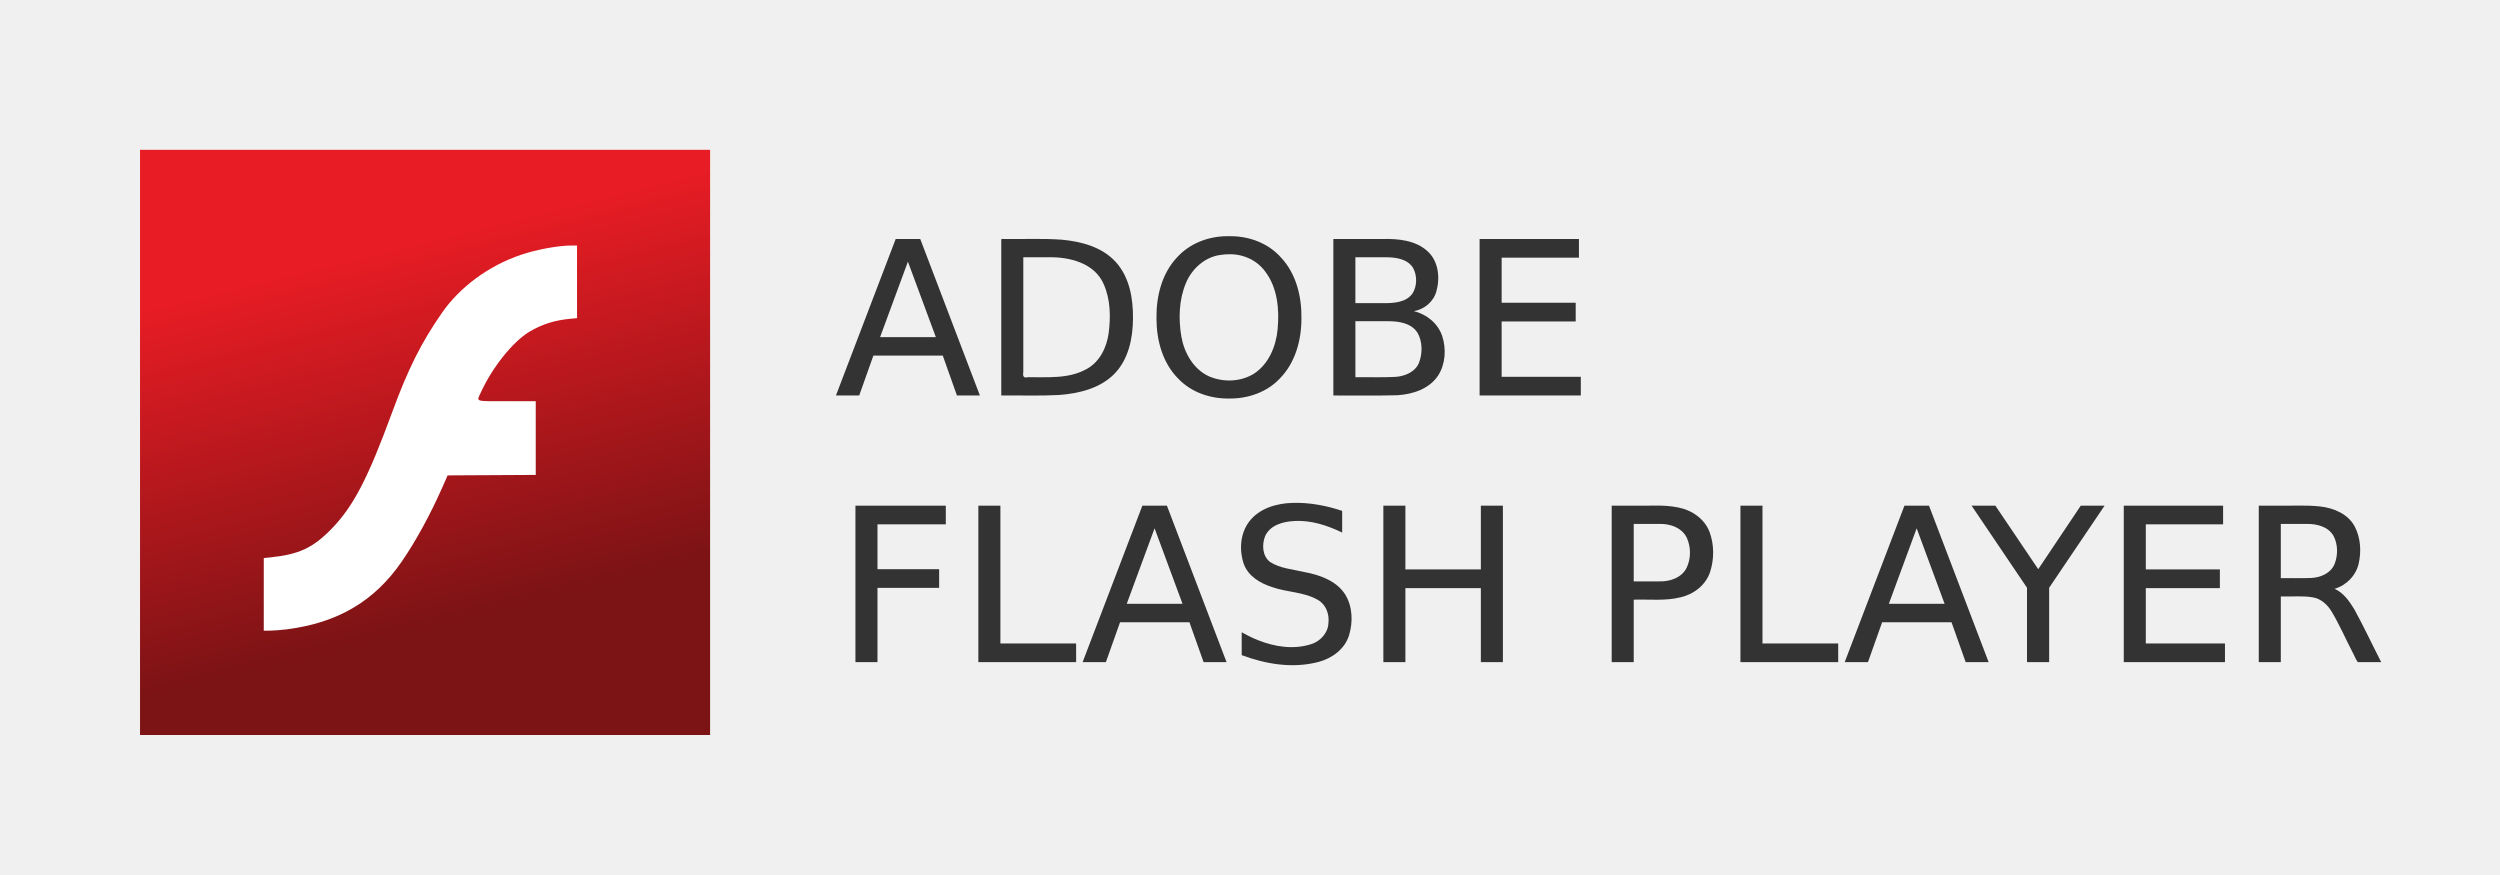
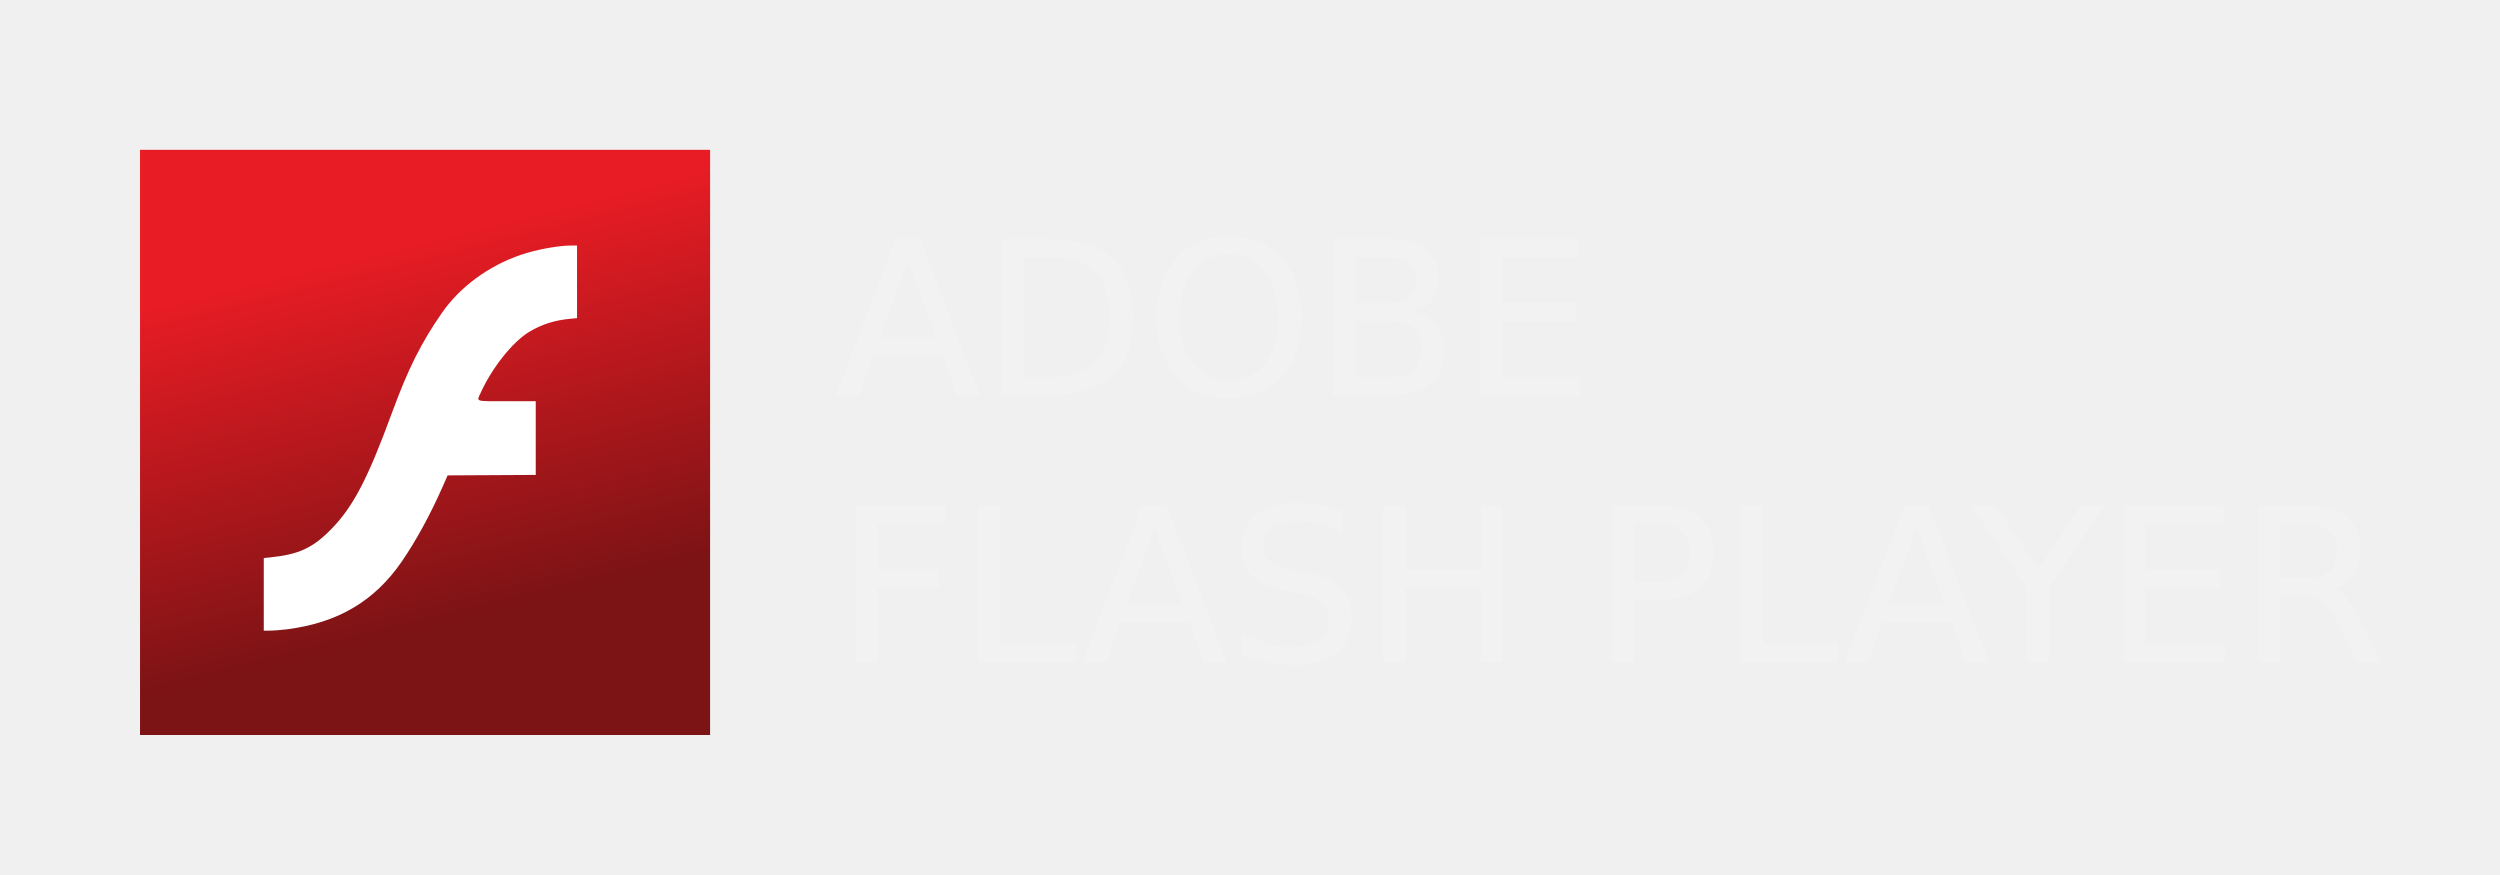
- <svg xmlns="http://www.w3.org/2000/svg" xmlns:ns1="http://www.openswatchbook.org/uri/2009/osb" xmlns:xlink="http://www.w3.org/1999/xlink" id="svg2" version="1.1" width="1000" height="350">
+ <svg xmlns="http://www.w3.org/2000/svg" xmlns:xlink="http://www.w3.org/1999/xlink" id="svg2" version="1.1" width="1000" height="350">
  <defs id="defs6">
    <linearGradient id="linearGradient5376">
      <stop id="stop5384" offset="0" style="stop-color:#e7e7e7;stop-opacity:1;" />
      <stop style="stop-color:#ffffff;stop-opacity:1;" offset="1" id="stop5380" />
    </linearGradient>
    <linearGradient id="linearGradient5360">
      <stop style="stop-color:#ffffff;stop-opacity:1;" offset="0" id="stop5362" />
      <stop style="stop-color:#e7e7e7;stop-opacity:1;" offset="1" id="stop5364" />
    </linearGradient>
    <linearGradient id="linearGradient5352">
      <stop style="stop-color:#4e111d;stop-opacity:1;" offset="0" id="stop5354" />
      <stop style="stop-color:#8f1a1e;stop-opacity:1;" offset="1" id="stop5356" />
    </linearGradient>
    <linearGradient id="linearGradient5328">
      <stop style="stop-color:#7c1315;stop-opacity:1;" offset="0" id="stop5330" />
      <stop style="stop-color:#e81c24;stop-opacity:1;" offset="1" id="stop5332" />
    </linearGradient>
    <linearGradient id="linearGradient5320">
      <stop style="stop-color:#e5e5e5;stop-opacity:1;" offset="0" id="stop5322" />
      <stop style="stop-color:#ffffff;stop-opacity:1;" offset="1" id="stop5324" />
    </linearGradient>
-     <linearGradient id="linearGradient5314" ns1:paint="solid">
+     <linearGradient id="linearGradient5314">
      <stop style="stop-color:#ededed;stop-opacity:1;" offset="0" id="stop5316" />
    </linearGradient>
    <linearGradient id="linearGradient3822">
      <stop style="stop-color:#ffffff;stop-opacity:1;" offset="0" id="stop3824" />
      <stop style="stop-color:#e7e7e7;stop-opacity:1;" offset="1" id="stop3826" />
    </linearGradient>
    <linearGradient xlink:href="#linearGradient5328" id="linearGradient5334" x1="1877.583" y1="914.461" x2="1734.319" y2="323.32" gradientUnits="userSpaceOnUse" gradientTransform="matrix(0.2425718,0,0,0.2489921,-260.1577,16.88005)" />
    <linearGradient xlink:href="#linearGradient5320-5" id="linearGradient5326-4" x1="-95.114" y1="101.635" x2="421.451" y2="101.635" gradientUnits="userSpaceOnUse" gradientTransform="translate(345.0681,407.2935)" />
    <linearGradient id="linearGradient5320-5">
      <stop style="stop-color:#e5e5e5;stop-opacity:1;" offset="0" id="stop5322-8" />
      <stop style="stop-color:#ffffff;stop-opacity:1;" offset="1" id="stop5324-8" />
    </linearGradient>
    <linearGradient xlink:href="#linearGradient5320-1" id="linearGradient5326-2" x1="-95.114" y1="101.635" x2="421.451" y2="101.635" gradientUnits="userSpaceOnUse" gradientTransform="translate(345.0681,407.2935)" />
    <linearGradient id="linearGradient5320-1">
      <stop style="stop-color:#e5e5e5;stop-opacity:1;" offset="0" id="stop5322-4" />
      <stop style="stop-color:#ffffff;stop-opacity:1;" offset="1" id="stop5324-9" />
    </linearGradient>
  </defs>
  <rect style="fill:url(#linearGradient5334);fill-opacity:1;stroke:none;stroke-width:0.246" id="rect3846-5" width="228.023" height="234.07" x="56.013" y="59.93" ry="0" />
  <path style="fill:#ffffff;fill-opacity:1;stroke:none;stroke-width:0.246" d="m 105.509,237.741 v -14.514 l 2.424,-0.249 c 11.647,-1.198 17.217,-3.781 24.684,-11.446 8.709,-8.939 14.541,-20.144 24.197,-46.49 6.39,-17.433 11.687,-28.017 19.985,-39.933 7.243,-10.401 18.721,-18.829 31.574,-23.184 6.333,-2.146 14.947,-3.719 20.362,-3.719 h 2.078 v 14.528 14.528 l -2.424,0.217 c -6.423,0.576 -11.628,2.211 -16.655,5.232 -6.686,4.019 -14.897,14.335 -19.515,24.517 -1.602,3.533 -2.486,3.261 10.588,3.261 h 11.489 v 14.738 14.738 l -17.624,0.096 -17.624,0.096 -1.938,4.398 c -4.969,11.274 -10.766,21.891 -16.445,30.12 -10.913,15.813 -25.482,24.411 -45.822,27.041 -2.271,0.294 -5.3,0.535 -6.732,0.537 l -2.603,0.003 v -14.514 z" id="path3820" />
  <g aria-label="ADOBE  FLASH PLAYER" style="font-style:normal;font-weight:normal;font-size:40px;line-height:1.25;font-family:sans-serif;letter-spacing:0px;word-spacing:0px;fill:#333333;fill-opacity:1;stroke:none" id="text4563" transform="translate(-42,66)">
-     <path style="font-size:85.333px;fill:#333333" d="m 400.229,29.719 c -7.951,20.827 -15.903,41.654 -23.854,62.48 3.102,0 6.204,0 9.307,0 1.889,-5.32 3.779,-10.639 5.668,-15.959 9.253,0 18.507,0 27.76,0 1.889,5.32 3.778,10.639 5.666,15.959 3.061,0 6.121,0 9.182,0 -7.954,-20.869 -15.907,-41.738 -23.859,-62.607 -3.273,0 -6.547,0 -9.82,0 z m 16.109,39.123 c -7.434,0 -14.867,0 -22.301,0 3.71,-10.061 7.419,-20.121 11.129,-30.182 3.724,10.061 7.448,20.121 11.172,30.182 z" id="path4567" />
-     <path style="font-size:85.333px;fill:#333333" d="m 442.51,29.791 c 0,20.803 0,41.605 0,62.408 7.698,-0.098 15.408,0.216 23.098,-0.2 7.902,-0.596 16.297,-2.583 22.066,-8.379 5.736,-5.802 7.471,-14.295 7.521,-22.189 0.089,-7.973 -1.365,-16.587 -6.922,-22.671 -5.473,-5.989 -13.782,-8.181 -21.598,-8.884 -7.476,-0.559 -14.985,-0.169 -22.474,-0.286 -0.474,0.125 -1.559,-0.256 -1.69,0.199 z m 18.779,7.117 c 8.411,-0.195 18.454,2.244 22.156,10.675 2.759,6.131 2.87,13.125 2.013,19.689 -0.762,5.669 -3.543,11.445 -8.722,14.285 -7.156,4.082 -15.697,3.242 -23.649,3.328 -1.693,0.439 -2.032,-0.476 -1.763,-2 0,-15.326 0,-30.651 0,-45.977 3.322,0 6.643,0 9.965,0 z" id="path4569" />
-     <path style="font-size:85.333px;fill:#333333" d="m 532.809,28.477 c -7.423,0.035 -14.949,2.867 -19.967,8.454 -6.149,6.485 -8.385,15.697 -8.246,24.431 -0.019,8.671 2.415,17.772 8.664,24.06 5.25,5.566 13.026,8.143 20.567,7.984 7.414,0.08 15.008,-2.548 20.139,-8.037 6.208,-6.328 8.64,-15.418 8.606,-24.096 0.124,-8.662 -2.096,-17.783 -8.152,-24.244 -4.944,-5.587 -12.395,-8.475 -19.773,-8.546 -0.612,-0.02 -1.225,-0.018 -1.838,-0.006 z m 0.816,7.223 c 5.58,-0.135 11.174,2.359 14.465,6.922 4.958,6.521 5.703,15.224 4.955,23.151 -0.656,6.849 -3.602,13.947 -9.563,17.763 -5.332,3.27 -12.334,3.453 -18.004,0.949 -6.145,-2.872 -9.791,-9.356 -10.934,-15.841 -1.192,-7.131 -0.993,-14.743 1.848,-21.48 2.369,-5.637 7.504,-10.342 13.717,-11.182 1.161,-0.196 2.339,-0.272 3.515,-0.283 z" id="path4571" />
-     <path style="font-size:85.333px;fill:#333333" d="m 575.342,29.791 c 0,20.803 0,41.605 0,62.408 8.495,-0.065 16.996,0.131 25.487,-0.1 6.178,-0.347 12.884,-2.499 16.435,-7.911 2.974,-4.638 3.285,-10.694 1.595,-15.851 -1.711,-4.993 -6.238,-8.687 -11.323,-9.857 4.177,-0.732 7.899,-3.801 9.017,-7.952 1.531,-5.408 0.866,-11.992 -3.469,-15.968 -4.758,-4.414 -11.64,-5.097 -17.842,-4.969 -6.633,0 -13.266,0 -19.899,0 z m 21.072,7.117 c 3.914,0.002 8.645,0.655 10.855,4.324 1.626,3.088 1.611,7.148 -0.252,10.133 -2.607,3.685 -7.646,3.933 -11.804,3.895 -3.685,0 -7.371,0 -11.056,0 0,-6.117 0,-12.234 0,-18.352 4.085,0 8.171,0 12.256,0 z m 1.043,25.582 c 4.219,-0.015 9.218,0.813 11.611,4.723 1.933,3.477 1.949,7.975 0.635,11.624 -1.411,3.877 -5.642,5.645 -9.488,5.912 -5.343,0.303 -10.706,0.054 -16.057,0.135 0,-7.465 0,-14.93 0,-22.395 4.433,0 8.866,0 13.299,0 z" id="path4573" />
-     <path style="font-size:85.333px;fill:#333333" d="m 633.842,29.791 c 0,20.803 0,41.605 0,62.408 13.494,0 26.988,0 40.482,0 0,-2.494 0,-4.988 0,-7.482 -10.555,0 -21.111,0 -31.666,0 0,-7.381 0,-14.762 0,-22.143 9.875,0 19.75,0 29.625,0 0,-2.494 0,-4.988 0,-7.482 -9.875,0 -19.75,0 -29.625,0 0,-6.006 0,-12.012 0,-18.018 10.305,0 20.611,0 30.916,0 0,-2.494 0,-4.988 0,-7.482 -13.244,0 -26.488,0 -39.732,0 z" id="path4575" />
-     <path style="font-size:85.333px;fill:#333333" d="m 384.176,136.459 c 0,20.802 0,41.604 0,62.406 2.938,0 5.876,0 8.814,0 0,-9.902 0,-19.805 0,-29.707 8.223,0 16.445,0 24.668,0 0,-2.494 0,-4.988 0,-7.482 -8.223,0 -16.445,0 -24.668,0 0,-5.979 0,-11.957 0,-17.936 9.111,0 18.223,0 27.334,0 0,-2.493 0,-4.987 0,-7.48 -12.049,0 -24.099,0 -36.148,0 z" id="path4577" />
-     <path style="font-size:85.333px;fill:#333333" d="m 433.342,136.459 c 0,20.802 0,41.604 0,62.406 13.036,0 26.072,0 39.107,0 0,-2.493 0,-4.987 0,-7.48 -10.097,0 -20.194,0 -30.291,0 0,-18.375 0,-36.75 0,-55.125 -2.939,0 -5.878,0 -8.816,0 z" id="path4579" />
-     <path style="font-size:85.333px;fill:#333333" d="m 498.896,136.387 c -7.951,20.826 -15.903,41.652 -23.854,62.479 3.102,0 6.204,0 9.307,0 1.888,-5.319 3.777,-10.638 5.666,-15.957 9.253,0 18.507,0 27.76,0 1.889,5.319 3.779,10.638 5.668,15.957 3.061,0 6.121,0 9.182,0 -7.955,-20.868 -15.908,-41.737 -23.861,-62.605 -3.273,0 -6.546,0 -9.818,0 z m 16.107,39.123 c -7.434,0 -14.867,0 -22.301,0 3.71,-10.061 7.421,-20.122 11.131,-30.184 3.723,10.061 7.447,20.122 11.17,30.184 z" id="path4581" />
-     <path style="font-size:85.333px;fill:#333333" d="m 559.197,135.152 c -6.498,0.129 -13.54,2.155 -17.594,7.57 -3.522,4.736 -3.987,11.3 -2.111,16.781 1.738,4.933 6.583,7.823 11.33,9.322 5.966,2.137 12.688,1.893 18.241,5.09 3.265,1.777 4.73,5.679 4.318,9.25 -0.135,3.987 -3.192,7.321 -6.895,8.491 -6.988,2.275 -14.696,1.078 -21.401,-1.63 -2.206,-0.887 -4.337,-1.951 -6.409,-3.115 0,3.048 0,6.096 0,9.145 9.687,3.626 20.479,5.418 30.639,2.734 5.464,-1.379 10.628,-5.161 12.32,-10.72 1.609,-5.326 1.408,-11.508 -1.584,-16.324 -3.565,-5.516 -10.207,-7.795 -16.363,-8.938 -4.619,-1.115 -9.628,-1.403 -13.694,-4.043 -3.088,-2.364 -3.281,-7.003 -1.932,-10.333 1.928,-4.298 6.964,-5.756 11.306,-5.999 6.808,-0.5 13.449,1.669 19.497,4.59 0,-2.89 0,-5.78 0,-8.67 -6.324,-2.117 -12.977,-3.387 -19.668,-3.201 z" id="path4583" />
-     <path style="font-size:85.333px;fill:#333333" d="m 595.342,136.459 c 0,20.802 0,41.604 0,62.406 2.939,0 5.878,0 8.816,0 0,-9.875 0,-19.75 0,-29.625 10.061,0 20.122,0 30.184,0 0,9.875 0,19.75 0,29.625 2.939,0 5.878,0 8.816,0 0,-20.868 0,-41.737 0,-62.605 -2.939,0 -5.878,0 -8.816,0 0,8.5 0,17 0,25.5 -10.061,0 -20.122,0 -30.184,0 0,-8.5 0,-17 0,-25.5 -2.939,0 -5.878,0 -8.816,0 z" id="path4585" />
-     <path style="font-size:85.333px;fill:#333333" d="m 686.676,136.459 c 0,20.802 0,41.604 0,62.406 2.938,0 5.876,0 8.814,0 0,-8.333 0,-16.667 0,-25 6.262,-0.197 12.657,0.595 18.8,-0.959 5.3,-1.217 10.133,-4.989 11.796,-10.28 1.609,-5.047 1.593,-10.688 -0.206,-15.683 -1.943,-5.349 -7.117,-8.907 -12.571,-9.95 -5.861,-1.237 -11.895,-0.554 -17.835,-0.733 -2.933,0 -5.866,0 -8.799,0 z m 19.195,7.115 c 4.234,-0.129 8.962,1.557 10.867,5.576 1.687,3.746 1.689,8.294 -0.101,12.006 -2.006,3.998 -6.751,5.543 -10.967,5.394 -3.394,0 -6.787,0 -10.181,0 0,-7.659 0,-15.318 0,-22.977 3.46,0 6.921,0 10.381,0 z" id="path4587" />
-     <path style="font-size:85.333px;fill:#333333" d="m 738.176,136.459 c 0,20.802 0,41.604 0,62.406 13.036,0 26.072,0 39.107,0 0,-2.493 0,-4.987 0,-7.48 -10.098,0 -20.195,0 -30.293,0 0,-18.375 0,-36.75 0,-55.125 -2.938,0 -5.876,0 -8.814,0 z" id="path4589" />
-     <path style="font-size:85.333px;fill:#333333" d="m 803.729,136.387 c -7.951,20.826 -15.903,41.652 -23.854,62.479 3.102,0 6.204,0 9.307,0 1.889,-5.319 3.779,-10.638 5.668,-15.957 9.253,0 18.507,0 27.76,0 1.889,5.319 3.778,10.638 5.666,15.957 3.061,0 6.121,0 9.182,0 -7.954,-20.868 -15.907,-41.737 -23.859,-62.605 -3.273,0 -6.547,0 -9.82,0 z m 16.109,39.123 c -7.434,0 -14.867,0 -22.301,0 3.71,-10.061 7.419,-20.122 11.129,-30.184 3.724,10.061 7.448,20.122 11.172,30.184 z" id="path4591" />
-     <path style="font-size:85.333px;fill:#333333" d="m 830.834,136.57 c 7.322,10.844 14.645,21.689 21.967,32.533 0,9.921 0,19.841 0,29.762 2.952,0 5.905,0 8.857,0 0,-9.921 0,-19.841 0,-29.762 7.393,-10.948 14.783,-21.897 22.178,-32.844 -3.176,0 -6.352,0 -9.527,0 -5.672,8.474 -11.345,16.948 -17.018,25.422 -5.715,-8.474 -11.428,-16.949 -17.145,-25.422 -3.174,0 -6.349,0 -9.523,0 l 0.112,0.165 z" id="path4593" />
-     <path style="font-size:85.333px;fill:#333333" d="m 891.51,136.459 c 0,20.802 0,41.604 0,62.406 13.493,0 26.987,0 40.48,0 0,-2.493 0,-4.987 0,-7.48 -10.555,0 -21.111,0 -31.666,0 0,-7.382 0,-14.763 0,-22.145 9.875,0 19.75,0 29.625,0 0,-2.493 0,-4.987 0,-7.48 -9.875,0 -19.75,0 -29.625,0 0,-6.007 0,-12.013 0,-18.02 10.305,0 20.611,0 30.916,0 0,-2.493 0,-4.987 0,-7.48 -13.243,0 -26.487,0 -39.73,0 z" id="path4595" />
-     <path style="font-size:85.333px;fill:#333333" d="m 945.51,136.459 c 0,20.802 0,41.604 0,62.406 2.938,0 5.876,0 8.814,0 0,-8.764 0,-17.527 0,-26.291 4.254,0.154 8.562,-0.357 12.777,0.363 3.261,0.506 5.906,2.934 7.566,5.723 3.116,5.186 5.505,10.771 8.301,16.132 0.748,1.31 1.289,2.951 2.156,4.073 3.122,0 6.243,0 9.365,0 -3.608,-7.016 -6.949,-14.177 -10.735,-21.095 -1.989,-3.254 -4.331,-6.653 -7.931,-8.251 4.724,-1.351 8.561,-5.301 9.658,-10.106 1.1,-4.894 0.769,-10.298 -1.584,-14.789 -2.663,-5.044 -8.404,-7.426 -13.818,-8.038 -5.831,-0.642 -11.717,-0.194 -17.572,-0.328 -2.333,0 -4.666,0 -6.999,0 z m 19.195,7.115 c 4.035,-0.062 8.637,1.064 10.748,4.858 1.77,3.417 1.749,7.698 0.373,11.177 -1.539,3.721 -5.604,5.412 -9.362,5.582 -4.043,0.156 -8.094,0.025 -12.14,0.068 0,-7.229 0,-14.457 0,-21.686 3.46,0 6.921,0 10.381,0 z" id="path4597" />
+     <path style="font-size:85.333px;fill:#f2f2f2" d="m 400.229,29.719 c -7.951,20.827 -15.903,41.654 -23.854,62.48 3.102,0 6.204,0 9.307,0 1.889,-5.32 3.779,-10.639 5.668,-15.959 9.253,0 18.507,0 27.76,0 1.889,5.32 3.778,10.639 5.666,15.959 3.061,0 6.121,0 9.182,0 -7.954,-20.869 -15.907,-41.738 -23.859,-62.607 -3.273,0 -6.547,0 -9.82,0 z m 16.109,39.123 c -7.434,0 -14.867,0 -22.301,0 3.71,-10.061 7.419,-20.121 11.129,-30.182 3.724,10.061 7.448,20.121 11.172,30.182 z" id="path4567" />
+     <path style="font-size:85.333px;fill:#f2f2f2" d="m 442.51,29.791 c 0,20.803 0,41.605 0,62.408 7.698,-0.098 15.408,0.216 23.098,-0.2 7.902,-0.596 16.297,-2.583 22.066,-8.379 5.736,-5.802 7.471,-14.295 7.521,-22.189 0.089,-7.973 -1.365,-16.587 -6.922,-22.671 -5.473,-5.989 -13.782,-8.181 -21.598,-8.884 -7.476,-0.559 -14.985,-0.169 -22.474,-0.286 -0.474,0.125 -1.559,-0.256 -1.69,0.199 z m 18.779,7.117 c 8.411,-0.195 18.454,2.244 22.156,10.675 2.759,6.131 2.87,13.125 2.013,19.689 -0.762,5.669 -3.543,11.445 -8.722,14.285 -7.156,4.082 -15.697,3.242 -23.649,3.328 -1.693,0.439 -2.032,-0.476 -1.763,-2 0,-15.326 0,-30.651 0,-45.977 3.322,0 6.643,0 9.965,0 z" id="path4569" />
+     <path style="font-size:85.333px;fill:#f2f2f2" d="m 532.809,28.477 c -7.423,0.035 -14.949,2.867 -19.967,8.454 -6.149,6.485 -8.385,15.697 -8.246,24.431 -0.019,8.671 2.415,17.772 8.664,24.06 5.25,5.566 13.026,8.143 20.567,7.984 7.414,0.08 15.008,-2.548 20.139,-8.037 6.208,-6.328 8.64,-15.418 8.606,-24.096 0.124,-8.662 -2.096,-17.783 -8.152,-24.244 -4.944,-5.587 -12.395,-8.475 -19.773,-8.546 -0.612,-0.02 -1.225,-0.018 -1.838,-0.006 z m 0.816,7.223 c 5.58,-0.135 11.174,2.359 14.465,6.922 4.958,6.521 5.703,15.224 4.955,23.151 -0.656,6.849 -3.602,13.947 -9.563,17.763 -5.332,3.27 -12.334,3.453 -18.004,0.949 -6.145,-2.872 -9.791,-9.356 -10.934,-15.841 -1.192,-7.131 -0.993,-14.743 1.848,-21.48 2.369,-5.637 7.504,-10.342 13.717,-11.182 1.161,-0.196 2.339,-0.272 3.515,-0.283 z" id="path4571" />
+     <path style="font-size:85.333px;fill:#f2f2f2" d="m 575.342,29.791 c 0,20.803 0,41.605 0,62.408 8.495,-0.065 16.996,0.131 25.487,-0.1 6.178,-0.347 12.884,-2.499 16.435,-7.911 2.974,-4.638 3.285,-10.694 1.595,-15.851 -1.711,-4.993 -6.238,-8.687 -11.323,-9.857 4.177,-0.732 7.899,-3.801 9.017,-7.952 1.531,-5.408 0.866,-11.992 -3.469,-15.968 -4.758,-4.414 -11.64,-5.097 -17.842,-4.969 -6.633,0 -13.266,0 -19.899,0 z m 21.072,7.117 c 3.914,0.002 8.645,0.655 10.855,4.324 1.626,3.088 1.611,7.148 -0.252,10.133 -2.607,3.685 -7.646,3.933 -11.804,3.895 -3.685,0 -7.371,0 -11.056,0 0,-6.117 0,-12.234 0,-18.352 4.085,0 8.171,0 12.256,0 z m 1.043,25.582 c 4.219,-0.015 9.218,0.813 11.611,4.723 1.933,3.477 1.949,7.975 0.635,11.624 -1.411,3.877 -5.642,5.645 -9.488,5.912 -5.343,0.303 -10.706,0.054 -16.057,0.135 0,-7.465 0,-14.93 0,-22.395 4.433,0 8.866,0 13.299,0 z" id="path4573" />
+     <path style="font-size:85.333px;fill:#f2f2f2" d="m 633.842,29.791 c 0,20.803 0,41.605 0,62.408 13.494,0 26.988,0 40.482,0 0,-2.494 0,-4.988 0,-7.482 -10.555,0 -21.111,0 -31.666,0 0,-7.381 0,-14.762 0,-22.143 9.875,0 19.75,0 29.625,0 0,-2.494 0,-4.988 0,-7.482 -9.875,0 -19.75,0 -29.625,0 0,-6.006 0,-12.012 0,-18.018 10.305,0 20.611,0 30.916,0 0,-2.494 0,-4.988 0,-7.482 -13.244,0 -26.488,0 -39.732,0 z" id="path4575" />
+     <path style="font-size:85.333px;fill:#f2f2f2" d="m 384.176,136.459 c 0,20.802 0,41.604 0,62.406 2.938,0 5.876,0 8.814,0 0,-9.902 0,-19.805 0,-29.707 8.223,0 16.445,0 24.668,0 0,-2.494 0,-4.988 0,-7.482 -8.223,0 -16.445,0 -24.668,0 0,-5.979 0,-11.957 0,-17.936 9.111,0 18.223,0 27.334,0 0,-2.493 0,-4.987 0,-7.48 -12.049,0 -24.099,0 -36.148,0 z" id="path4577" />
+     <path style="font-size:85.333px;fill:#f2f2f2" d="m 433.342,136.459 c 0,20.802 0,41.604 0,62.406 13.036,0 26.072,0 39.107,0 0,-2.493 0,-4.987 0,-7.48 -10.097,0 -20.194,0 -30.291,0 0,-18.375 0,-36.75 0,-55.125 -2.939,0 -5.878,0 -8.816,0 z" id="path4579" />
+     <path style="font-size:85.333px;fill:#f2f2f2" d="m 498.896,136.387 c -7.951,20.826 -15.903,41.652 -23.854,62.479 3.102,0 6.204,0 9.307,0 1.888,-5.319 3.777,-10.638 5.666,-15.957 9.253,0 18.507,0 27.76,0 1.889,5.319 3.779,10.638 5.668,15.957 3.061,0 6.121,0 9.182,0 -7.955,-20.868 -15.908,-41.737 -23.861,-62.605 -3.273,0 -6.546,0 -9.818,0 z m 16.107,39.123 c -7.434,0 -14.867,0 -22.301,0 3.71,-10.061 7.421,-20.122 11.131,-30.184 3.723,10.061 7.447,20.122 11.17,30.184 z" id="path4581" />
+     <path style="font-size:85.333px;fill:#f2f2f2" d="m 559.197,135.152 c -6.498,0.129 -13.54,2.155 -17.594,7.57 -3.522,4.736 -3.987,11.3 -2.111,16.781 1.738,4.933 6.583,7.823 11.33,9.322 5.966,2.137 12.688,1.893 18.241,5.09 3.265,1.777 4.73,5.679 4.318,9.25 -0.135,3.987 -3.192,7.321 -6.895,8.491 -6.988,2.275 -14.696,1.078 -21.401,-1.63 -2.206,-0.887 -4.337,-1.951 -6.409,-3.115 0,3.048 0,6.096 0,9.145 9.687,3.626 20.479,5.418 30.639,2.734 5.464,-1.379 10.628,-5.161 12.32,-10.72 1.609,-5.326 1.408,-11.508 -1.584,-16.324 -3.565,-5.516 -10.207,-7.795 -16.363,-8.938 -4.619,-1.115 -9.628,-1.403 -13.694,-4.043 -3.088,-2.364 -3.281,-7.003 -1.932,-10.333 1.928,-4.298 6.964,-5.756 11.306,-5.999 6.808,-0.5 13.449,1.669 19.497,4.59 0,-2.89 0,-5.78 0,-8.67 -6.324,-2.117 -12.977,-3.387 -19.668,-3.201 z" id="path4583" />
+     <path style="font-size:85.333px;fill:#f2f2f2" d="m 595.342,136.459 c 0,20.802 0,41.604 0,62.406 2.939,0 5.878,0 8.816,0 0,-9.875 0,-19.75 0,-29.625 10.061,0 20.122,0 30.184,0 0,9.875 0,19.75 0,29.625 2.939,0 5.878,0 8.816,0 0,-20.868 0,-41.737 0,-62.605 -2.939,0 -5.878,0 -8.816,0 0,8.5 0,17 0,25.5 -10.061,0 -20.122,0 -30.184,0 0,-8.5 0,-17 0,-25.5 -2.939,0 -5.878,0 -8.816,0 z" id="path4585" />
+     <path style="font-size:85.333px;fill:#f2f2f2" d="m 686.676,136.459 c 0,20.802 0,41.604 0,62.406 2.938,0 5.876,0 8.814,0 0,-8.333 0,-16.667 0,-25 6.262,-0.197 12.657,0.595 18.8,-0.959 5.3,-1.217 10.133,-4.989 11.796,-10.28 1.609,-5.047 1.593,-10.688 -0.206,-15.683 -1.943,-5.349 -7.117,-8.907 -12.571,-9.95 -5.861,-1.237 -11.895,-0.554 -17.835,-0.733 -2.933,0 -5.866,0 -8.799,0 z m 19.195,7.115 c 4.234,-0.129 8.962,1.557 10.867,5.576 1.687,3.746 1.689,8.294 -0.101,12.006 -2.006,3.998 -6.751,5.543 -10.967,5.394 -3.394,0 -6.787,0 -10.181,0 0,-7.659 0,-15.318 0,-22.977 3.46,0 6.921,0 10.381,0 z" id="path4587" />
+     <path style="font-size:85.333px;fill:#f2f2f2" d="m 738.176,136.459 c 0,20.802 0,41.604 0,62.406 13.036,0 26.072,0 39.107,0 0,-2.493 0,-4.987 0,-7.48 -10.098,0 -20.195,0 -30.293,0 0,-18.375 0,-36.75 0,-55.125 -2.938,0 -5.876,0 -8.814,0 z" id="path4589" />
+     <path style="font-size:85.333px;fill:#f2f2f2" d="m 803.729,136.387 c -7.951,20.826 -15.903,41.652 -23.854,62.479 3.102,0 6.204,0 9.307,0 1.889,-5.319 3.779,-10.638 5.668,-15.957 9.253,0 18.507,0 27.76,0 1.889,5.319 3.778,10.638 5.666,15.957 3.061,0 6.121,0 9.182,0 -7.954,-20.868 -15.907,-41.737 -23.859,-62.605 -3.273,0 -6.547,0 -9.82,0 z m 16.109,39.123 c -7.434,0 -14.867,0 -22.301,0 3.71,-10.061 7.419,-20.122 11.129,-30.184 3.724,10.061 7.448,20.122 11.172,30.184 z" id="path4591" />
+     <path style="font-size:85.333px;fill:#f2f2f2" d="m 830.834,136.57 c 7.322,10.844 14.645,21.689 21.967,32.533 0,9.921 0,19.841 0,29.762 2.952,0 5.905,0 8.857,0 0,-9.921 0,-19.841 0,-29.762 7.393,-10.948 14.783,-21.897 22.178,-32.844 -3.176,0 -6.352,0 -9.527,0 -5.672,8.474 -11.345,16.948 -17.018,25.422 -5.715,-8.474 -11.428,-16.949 -17.145,-25.422 -3.174,0 -6.349,0 -9.523,0 l 0.112,0.165 z" id="path4593" />
+     <path style="font-size:85.333px;fill:#f2f2f2" d="m 891.51,136.459 c 0,20.802 0,41.604 0,62.406 13.493,0 26.987,0 40.48,0 0,-2.493 0,-4.987 0,-7.48 -10.555,0 -21.111,0 -31.666,0 0,-7.382 0,-14.763 0,-22.145 9.875,0 19.75,0 29.625,0 0,-2.493 0,-4.987 0,-7.48 -9.875,0 -19.75,0 -29.625,0 0,-6.007 0,-12.013 0,-18.02 10.305,0 20.611,0 30.916,0 0,-2.493 0,-4.987 0,-7.48 -13.243,0 -26.487,0 -39.73,0 z" id="path4595" />
+     <path style="font-size:85.333px;fill:#f2f2f2" d="m 945.51,136.459 c 0,20.802 0,41.604 0,62.406 2.938,0 5.876,0 8.814,0 0,-8.764 0,-17.527 0,-26.291 4.254,0.154 8.562,-0.357 12.777,0.363 3.261,0.506 5.906,2.934 7.566,5.723 3.116,5.186 5.505,10.771 8.301,16.132 0.748,1.31 1.289,2.951 2.156,4.073 3.122,0 6.243,0 9.365,0 -3.608,-7.016 -6.949,-14.177 -10.735,-21.095 -1.989,-3.254 -4.331,-6.653 -7.931,-8.251 4.724,-1.351 8.561,-5.301 9.658,-10.106 1.1,-4.894 0.769,-10.298 -1.584,-14.789 -2.663,-5.044 -8.404,-7.426 -13.818,-8.038 -5.831,-0.642 -11.717,-0.194 -17.572,-0.328 -2.333,0 -4.666,0 -6.999,0 z m 19.195,7.115 c 4.035,-0.062 8.637,1.064 10.748,4.858 1.77,3.417 1.749,7.698 0.373,11.177 -1.539,3.721 -5.604,5.412 -9.362,5.582 -4.043,0.156 -8.094,0.025 -12.14,0.068 0,-7.229 0,-14.457 0,-21.686 3.46,0 6.921,0 10.381,0 z" id="path4597" />
  </g>
</svg>
